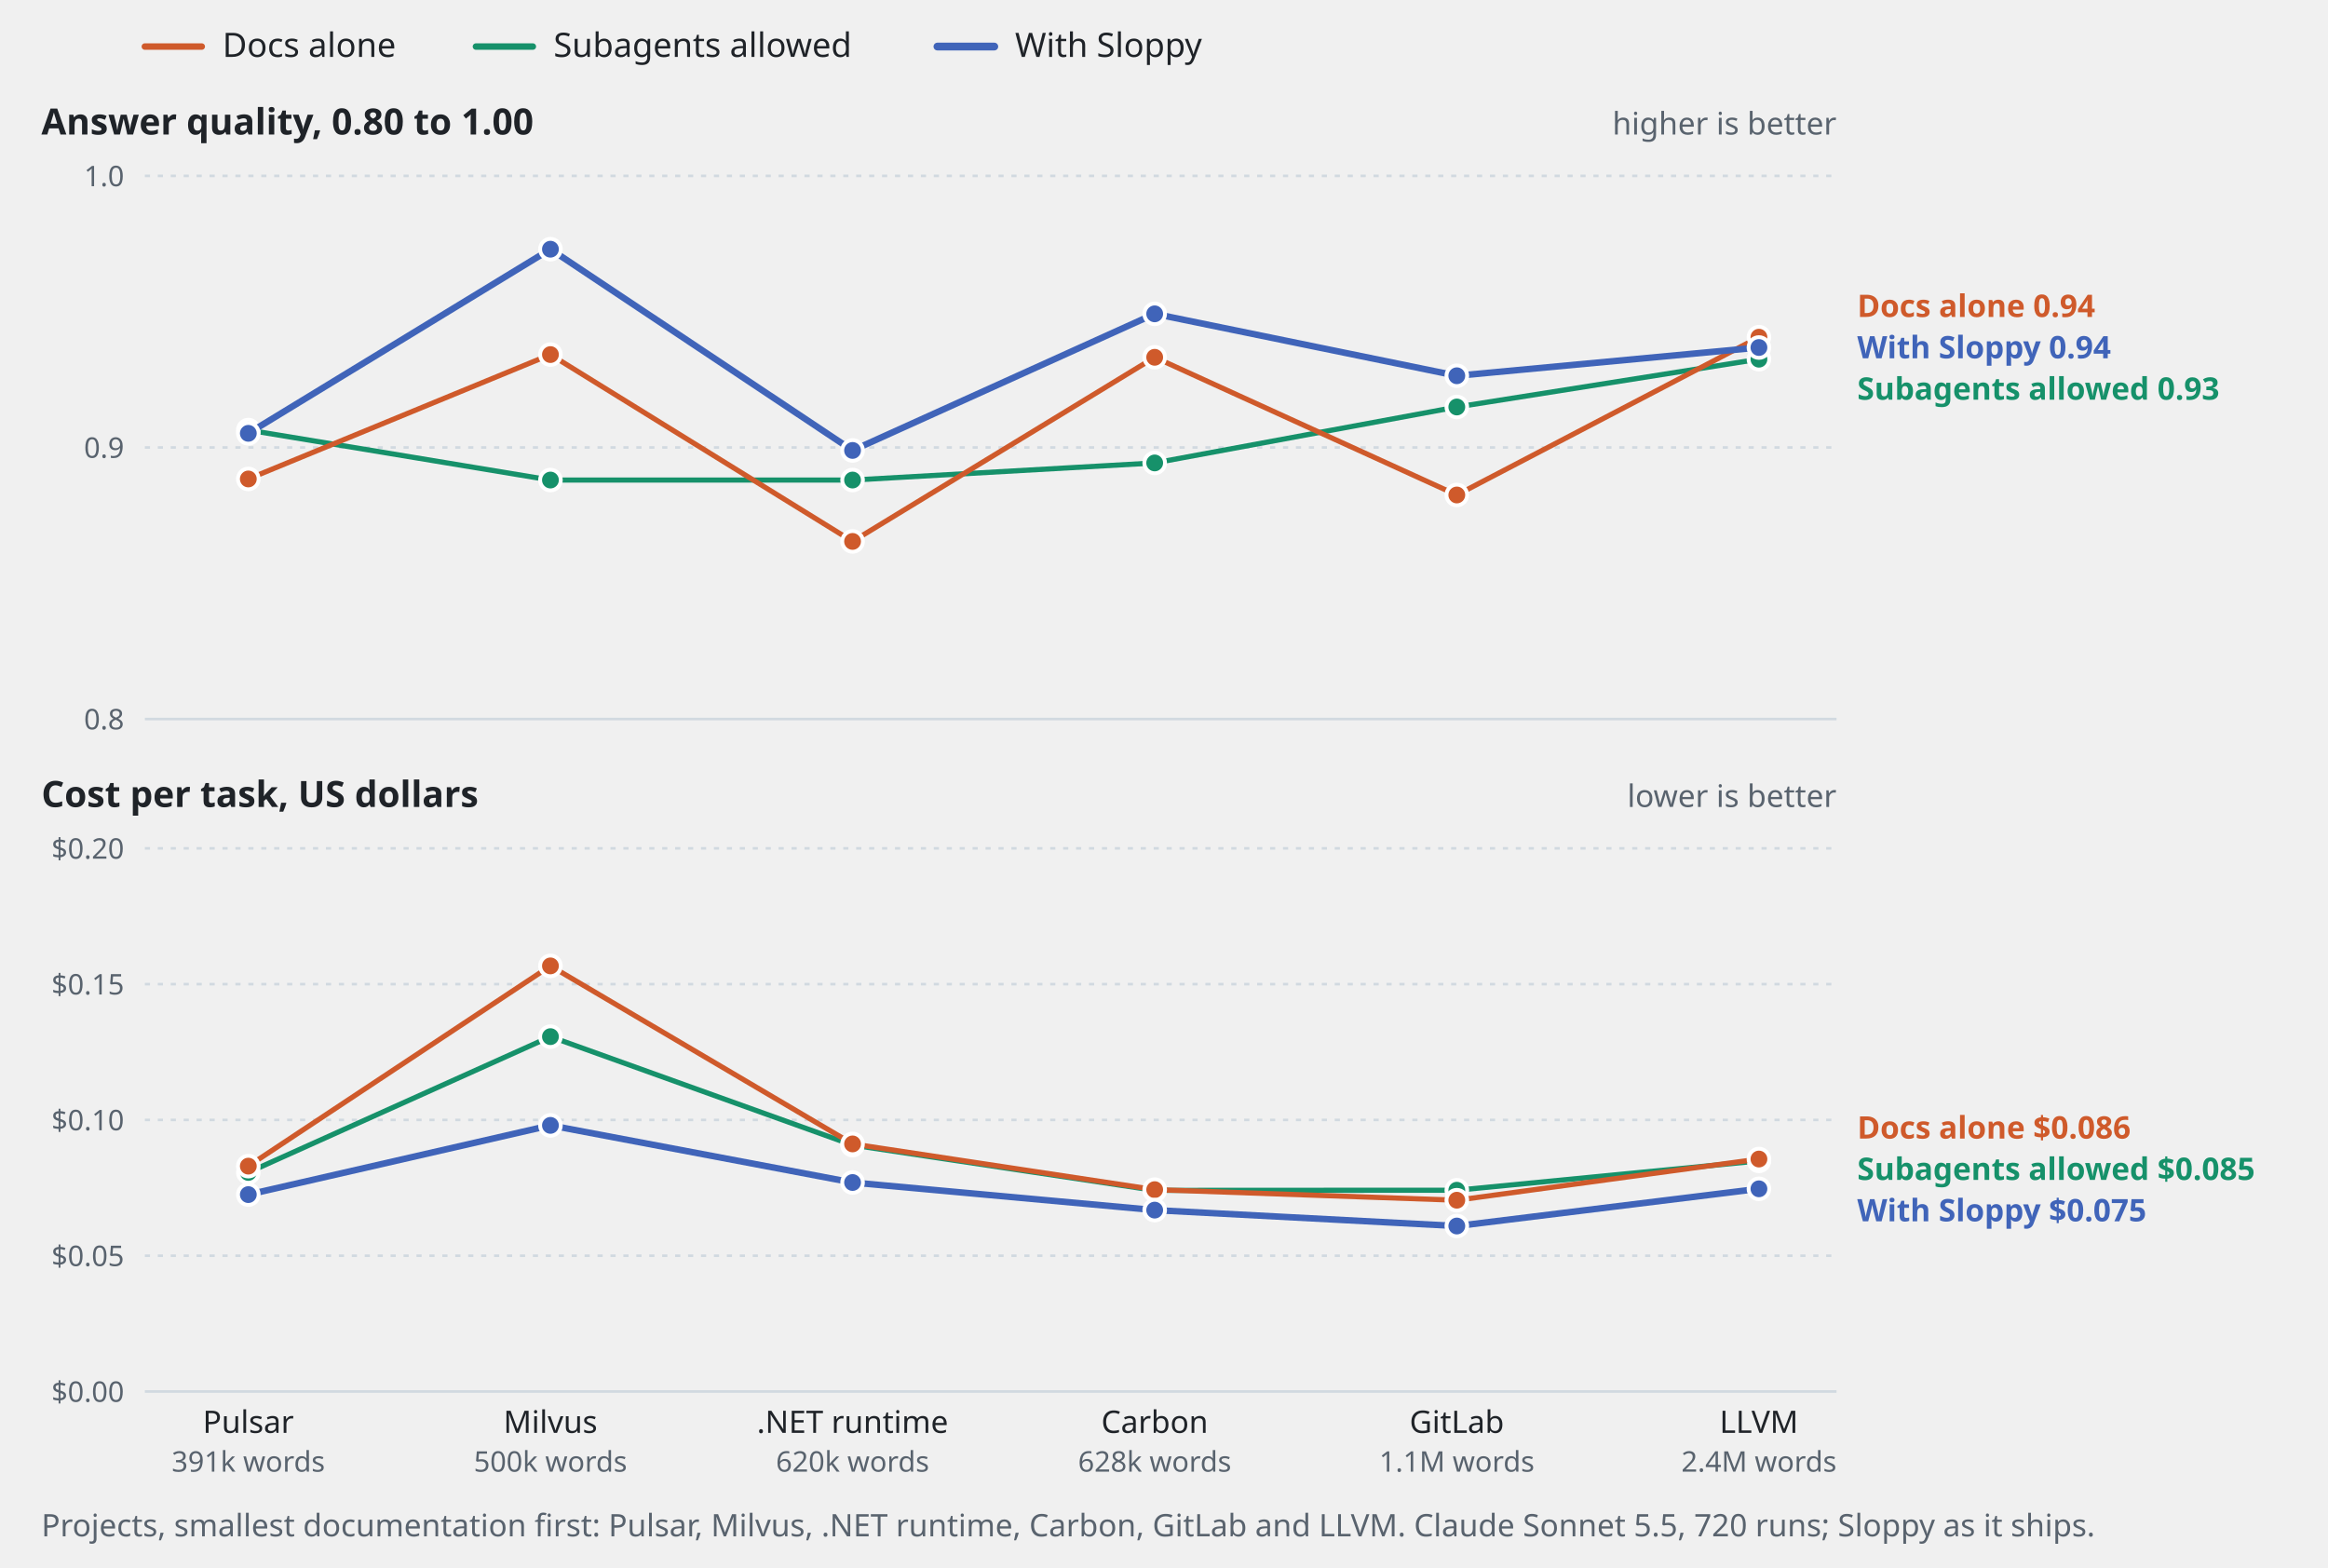
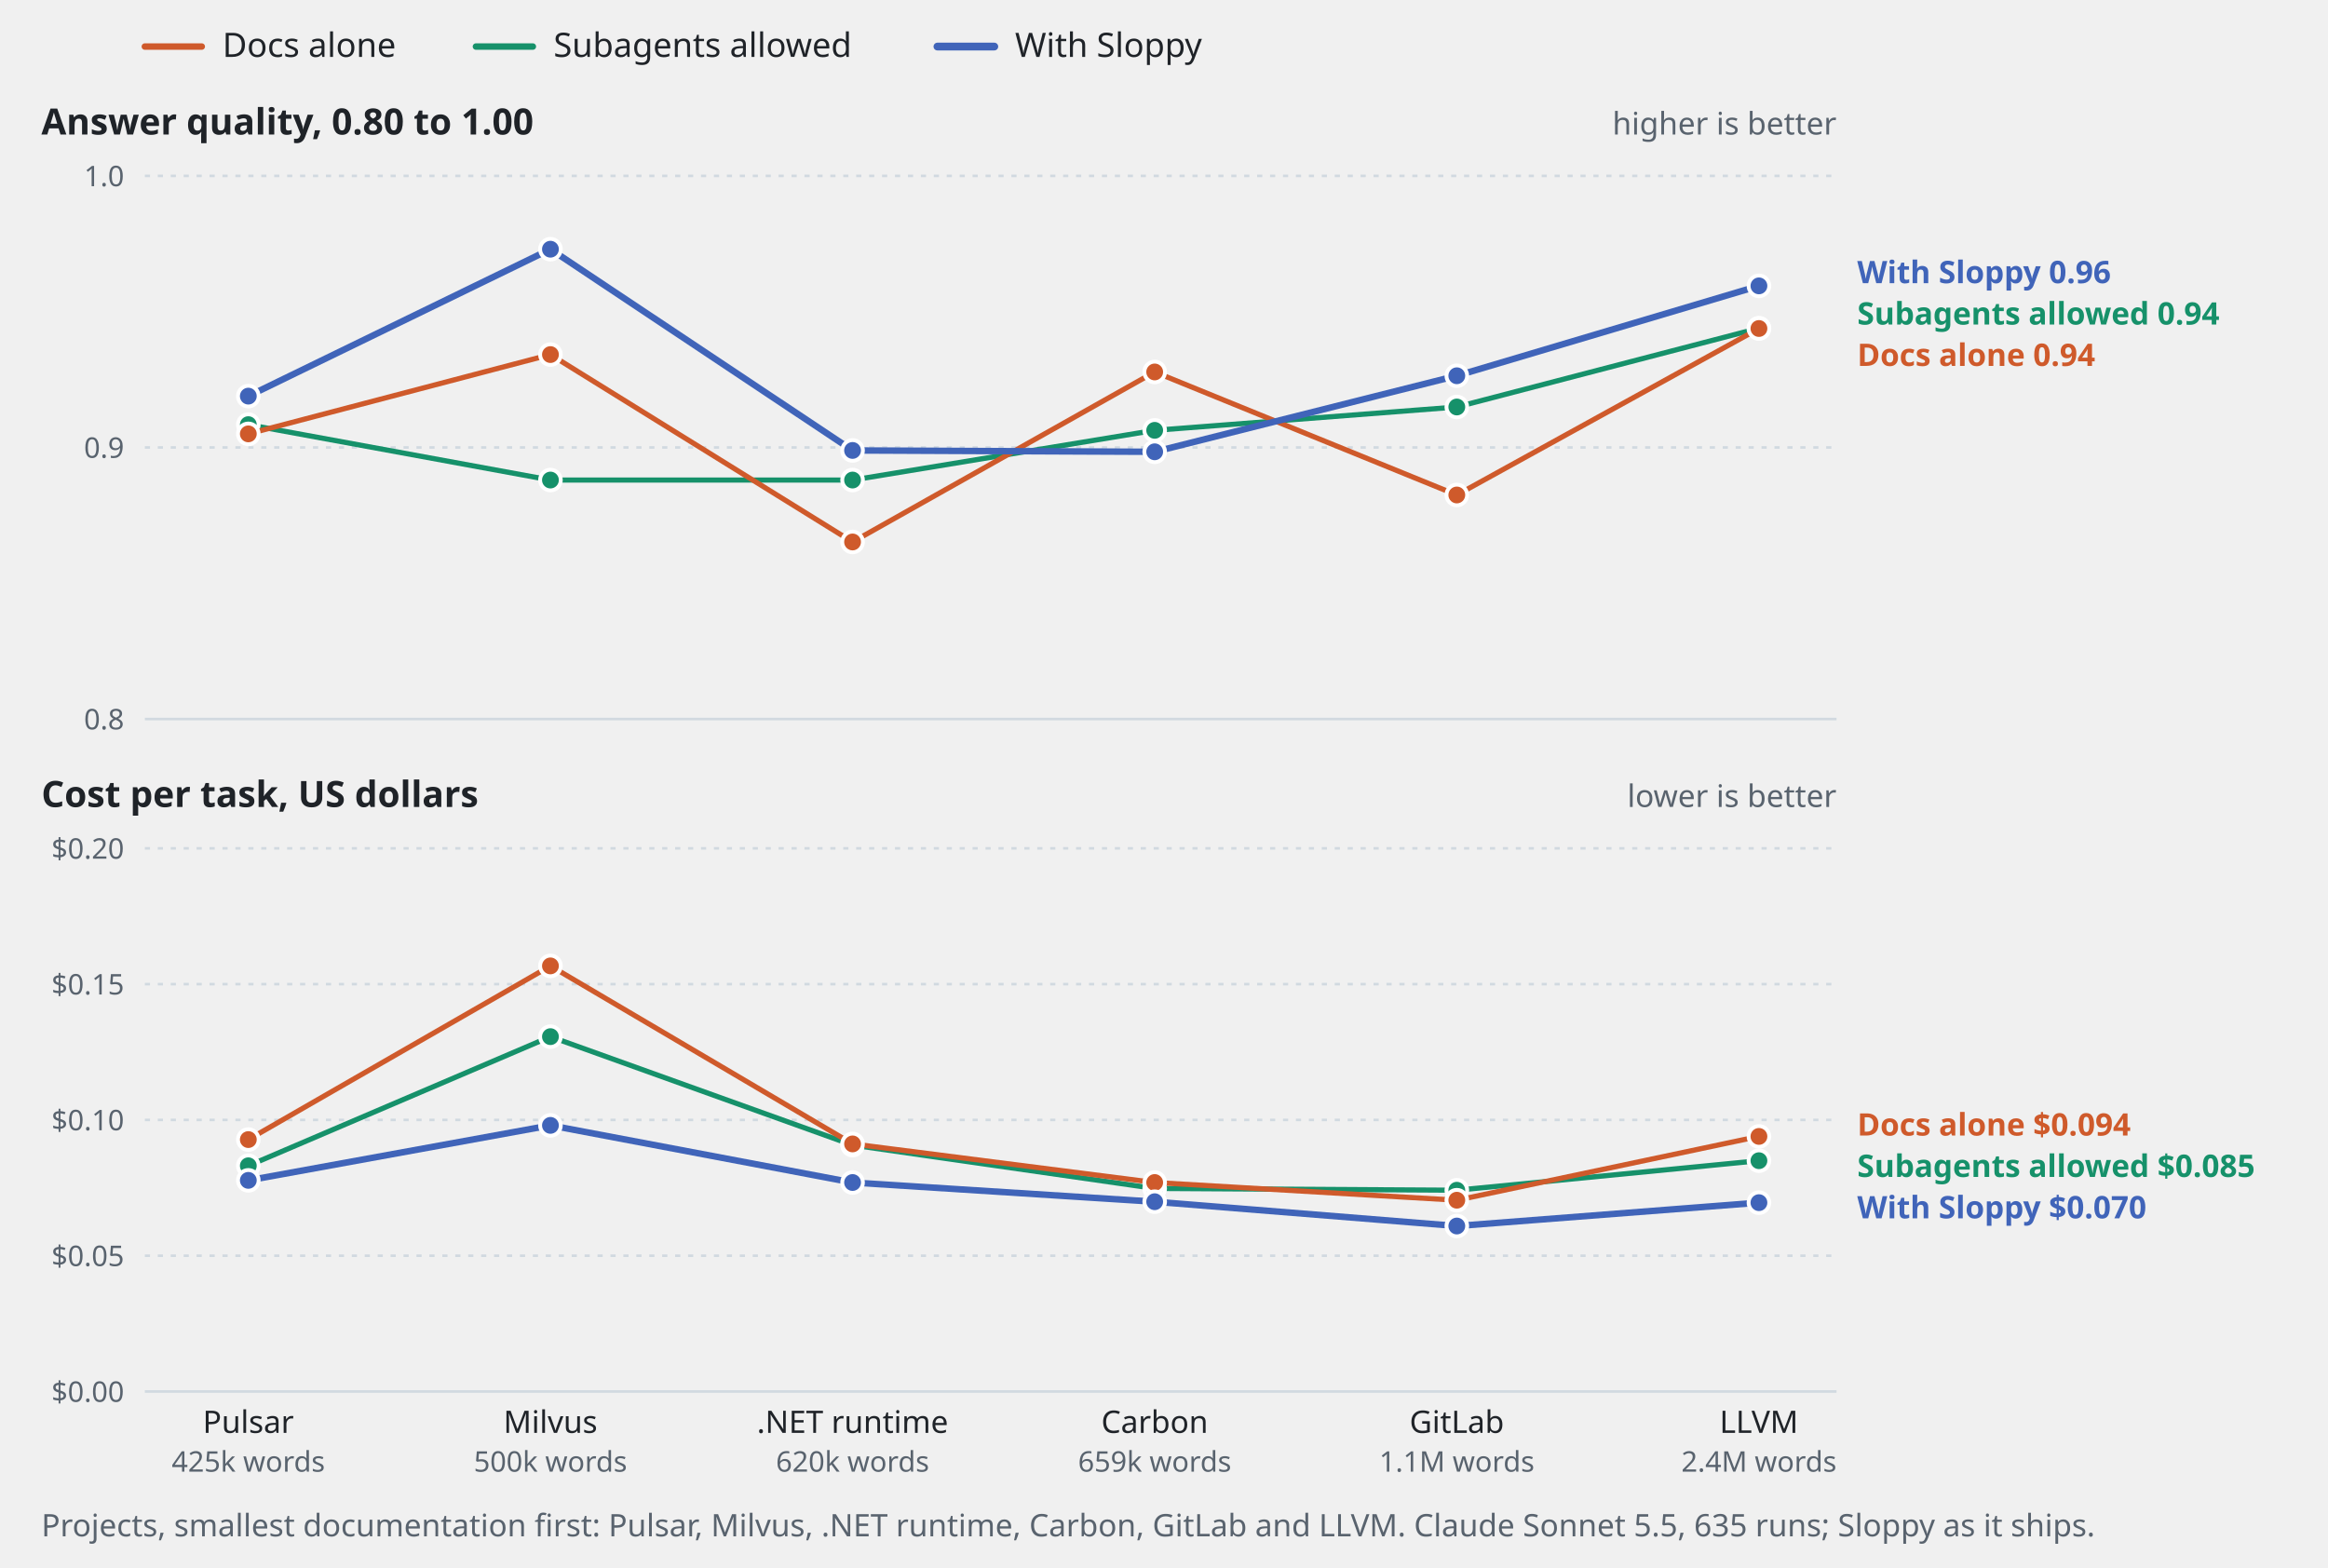
<svg xmlns="http://www.w3.org/2000/svg" width="900" height="606" viewBox="0 0 900 606" font-family="-apple-system, BlinkMacSystemFont, 'Segoe UI', 'Noto Sans', Helvetica, Arial, sans-serif" font-size="13" role="img" aria-label="Answer quality and cost per task across the projects">
  <line x1="56" x2="78" y1="18" y2="18" stroke="#cf5a2b" stroke-width="2.5" stroke-linecap="round" />
  <text x="86" y="22" fill="#1f2328">Docs alone</text>
  <line x1="184" x2="206" y1="18" y2="18" stroke="#16916a" stroke-width="2.5" stroke-linecap="round" />
  <text x="214" y="22" fill="#1f2328">Subagents allowed</text>
  <line x1="362.4" x2="384.4" y1="18" y2="18" stroke="#4064b9" stroke-width="3" stroke-linecap="round" />
  <text x="392.4" y="22" fill="#1f2328">With Sloppy</text>
  <text x="16" y="52" fill="#1f2328" font-weight="600" font-size="14">Answer quality, 0.80 to 1.00</text>
  <text x="710" y="52" fill="#59636e" text-anchor="end" font-size="12">higher is better</text>
  <line x1="56" x2="710" y1="278" y2="278" stroke="#d1d9e0" />
  <text x="48" y="282" fill="#59636e" text-anchor="end" font-size="11">0.8</text>
  <line x1="56" x2="710" y1="173" y2="173" stroke="#d1d9e0" stroke-dasharray="2 3" />
  <text x="48" y="177" fill="#59636e" text-anchor="end" font-size="11">0.9</text>
  <line x1="56" x2="710" y1="68" y2="68" stroke="#d1d9e0" stroke-dasharray="2 3" />
  <text x="48" y="72" fill="#59636e" text-anchor="end" font-size="11">1.0</text>
-   <polyline points="96,166.28 212.8,185.6 329.6,185.6 446.4,178.985 563.2,157.355 680,138.875" fill="none" stroke="#16916a" stroke-width="2" stroke-linejoin="round" stroke-linecap="round" />
-   <circle cx="96" cy="166.28" r="4" fill="#16916a" stroke="#ffffff" stroke-width="1.5" />
+   <polyline points="96,164.18 212.8,185.6 329.6,185.6 446.4,166.385 563.2,157.355 680,126.905" fill="none" stroke="#16916a" stroke-width="2" stroke-linejoin="round" stroke-linecap="round" />
+   <circle cx="96" cy="164.18" r="4" fill="#16916a" stroke="#ffffff" stroke-width="1.5" />
  <circle cx="212.8" cy="185.6" r="4" fill="#16916a" stroke="#ffffff" stroke-width="1.5" />
  <circle cx="329.6" cy="185.6" r="4" fill="#16916a" stroke="#ffffff" stroke-width="1.5" />
-   <circle cx="446.4" cy="178.985" r="4" fill="#16916a" stroke="#ffffff" stroke-width="1.5" />
+   <circle cx="446.4" cy="166.385" r="4" fill="#16916a" stroke="#ffffff" stroke-width="1.5" />
  <circle cx="563.2" cy="157.355" r="4" fill="#16916a" stroke="#ffffff" stroke-width="1.5" />
-   <circle cx="680" cy="138.875" r="4" fill="#16916a" stroke="#ffffff" stroke-width="1.5" />
-   <polyline points="96,185.18 212.8,137.09 329.6,209.33 446.4,138.14 563.2,191.375 680,130.37" fill="none" stroke="#cf5a2b" stroke-width="2" stroke-linejoin="round" stroke-linecap="round" />
-   <circle cx="96" cy="185.18" r="4" fill="#cf5a2b" stroke="#ffffff" stroke-width="1.5" />
+   <circle cx="680" cy="126.905" r="4" fill="#16916a" stroke="#ffffff" stroke-width="1.5" />
+   <polyline points="96,167.75 212.8,137.09 329.6,209.54 446.4,143.81 563.2,191.375 680,127.01" fill="none" stroke="#cf5a2b" stroke-width="2" stroke-linejoin="round" stroke-linecap="round" />
+   <circle cx="96" cy="167.75" r="4" fill="#cf5a2b" stroke="#ffffff" stroke-width="1.5" />
  <circle cx="212.8" cy="137.09" r="4" fill="#cf5a2b" stroke="#ffffff" stroke-width="1.5" />
-   <circle cx="329.6" cy="209.33" r="4" fill="#cf5a2b" stroke="#ffffff" stroke-width="1.5" />
-   <circle cx="446.4" cy="138.14" r="4" fill="#cf5a2b" stroke="#ffffff" stroke-width="1.5" />
+   <circle cx="329.6" cy="209.54" r="4" fill="#cf5a2b" stroke="#ffffff" stroke-width="1.5" />
+   <circle cx="446.4" cy="143.81" r="4" fill="#cf5a2b" stroke="#ffffff" stroke-width="1.5" />
  <circle cx="563.2" cy="191.375" r="4" fill="#cf5a2b" stroke="#ffffff" stroke-width="1.5" />
-   <circle cx="680" cy="130.37" r="4" fill="#cf5a2b" stroke="#ffffff" stroke-width="1.5" />
-   <polyline points="96,167.54 212.8,96.35 329.6,174.155 446.4,121.34 563.2,145.28 680,134.36" fill="none" stroke="#4064b9" stroke-width="2.5" stroke-linejoin="round" stroke-linecap="round" />
-   <circle cx="96" cy="167.54" r="4" fill="#4064b9" stroke="#ffffff" stroke-width="1.5" />
+   <circle cx="680" cy="127.01" r="4" fill="#cf5a2b" stroke="#ffffff" stroke-width="1.5" />
+   <polyline points="96,153.155 212.8,96.35 329.6,174.155 446.4,174.68 563.2,145.28 680,110.525" fill="none" stroke="#4064b9" stroke-width="2.5" stroke-linejoin="round" stroke-linecap="round" />
+   <circle cx="96" cy="153.155" r="4" fill="#4064b9" stroke="#ffffff" stroke-width="1.5" />
  <circle cx="212.8" cy="96.35" r="4" fill="#4064b9" stroke="#ffffff" stroke-width="1.5" />
  <circle cx="329.6" cy="174.155" r="4" fill="#4064b9" stroke="#ffffff" stroke-width="1.5" />
-   <circle cx="446.4" cy="121.34" r="4" fill="#4064b9" stroke="#ffffff" stroke-width="1.5" />
+   <circle cx="446.4" cy="174.68" r="4" fill="#4064b9" stroke="#ffffff" stroke-width="1.5" />
  <circle cx="563.2" cy="145.28" r="4" fill="#4064b9" stroke="#ffffff" stroke-width="1.5" />
-   <circle cx="680" cy="134.36" r="4" fill="#4064b9" stroke="#ffffff" stroke-width="1.5" />
-   <text x="718" y="154.535" fill="#16916a" font-size="12" font-weight="600">Subagents allowed 0.93</text>
-   <text x="718" y="122.535" fill="#cf5a2b" font-size="12" font-weight="600">Docs alone 0.94</text>
-   <text x="718" y="138.535" fill="#4064b9" font-size="12" font-weight="600">With Sloppy 0.94</text>
+   <circle cx="680" cy="110.525" r="4" fill="#4064b9" stroke="#ffffff" stroke-width="1.5" />
+   <text x="718" y="125.48" fill="#16916a" font-size="12" font-weight="600">Subagents allowed 0.94</text>
+   <text x="718" y="141.48" fill="#cf5a2b" font-size="12" font-weight="600">Docs alone 0.94</text>
+   <text x="718" y="109.48" fill="#4064b9" font-size="12" font-weight="600">With Sloppy 0.96</text>
  <text x="16" y="312" fill="#1f2328" font-weight="600" font-size="14">Cost per task, US dollars</text>
  <text x="710" y="312" fill="#59636e" text-anchor="end" font-size="12">lower is better</text>
  <line x1="56" x2="710" y1="538" y2="538" stroke="#d1d9e0" />
  <text x="48" y="542" fill="#59636e" text-anchor="end" font-size="11">$0.00</text>
  <line x1="56" x2="710" y1="485.5" y2="485.5" stroke="#d1d9e0" stroke-dasharray="2 3" />
  <text x="48" y="489.5" fill="#59636e" text-anchor="end" font-size="11">$0.05</text>
  <line x1="56" x2="710" y1="433" y2="433" stroke="#d1d9e0" stroke-dasharray="2 3" />
  <text x="48" y="437" fill="#59636e" text-anchor="end" font-size="11">$0.10</text>
  <line x1="56" x2="710" y1="380.5" y2="380.5" stroke="#d1d9e0" stroke-dasharray="2 3" />
  <text x="48" y="384.5" fill="#59636e" text-anchor="end" font-size="11">$0.15</text>
  <line x1="56" x2="710" y1="328" y2="328" stroke="#d1d9e0" stroke-dasharray="2 3" />
  <text x="48" y="332" fill="#59636e" text-anchor="end" font-size="11">$0.20</text>
-   <polyline points="96,453.305 212.8,400.802 329.6,442.737 446.4,460.236 563.2,460.179 680,448.84" fill="none" stroke="#16916a" stroke-width="2" stroke-linejoin="round" stroke-linecap="round" />
-   <circle cx="96" cy="453.305" r="4" fill="#16916a" stroke="#ffffff" stroke-width="1.5" />
+   <polyline points="96,450.73 212.8,400.802 329.6,442.737 446.4,459.491 563.2,460.179 680,448.764" fill="none" stroke="#16916a" stroke-width="2" stroke-linejoin="round" stroke-linecap="round" />
+   <circle cx="96" cy="450.73" r="4" fill="#16916a" stroke="#ffffff" stroke-width="1.5" />
  <circle cx="212.8" cy="400.802" r="4" fill="#16916a" stroke="#ffffff" stroke-width="1.5" />
  <circle cx="329.6" cy="442.737" r="4" fill="#16916a" stroke="#ffffff" stroke-width="1.5" />
-   <circle cx="446.4" cy="460.236" r="4" fill="#16916a" stroke="#ffffff" stroke-width="1.5" />
+   <circle cx="446.4" cy="459.491" r="4" fill="#16916a" stroke="#ffffff" stroke-width="1.5" />
  <circle cx="563.2" cy="460.179" r="4" fill="#16916a" stroke="#ffffff" stroke-width="1.5" />
-   <circle cx="680" cy="448.84" r="4" fill="#16916a" stroke="#ffffff" stroke-width="1.5" />
-   <polyline points="96,450.866 212.8,373.448 329.6,442.275 446.4,459.958 563.2,464.043 680,448.124" fill="none" stroke="#cf5a2b" stroke-width="2" stroke-linejoin="round" stroke-linecap="round" />
-   <circle cx="96" cy="450.866" r="4" fill="#cf5a2b" stroke="#ffffff" stroke-width="1.5" />
+   <circle cx="680" cy="448.764" r="4" fill="#16916a" stroke="#ffffff" stroke-width="1.5" />
+   <polyline points="96,440.598 212.8,373.448 329.6,442.275 446.4,457.197 563.2,464.043 680,439.375" fill="none" stroke="#cf5a2b" stroke-width="2" stroke-linejoin="round" stroke-linecap="round" />
+   <circle cx="96" cy="440.598" r="4" fill="#cf5a2b" stroke="#ffffff" stroke-width="1.5" />
  <circle cx="212.8" cy="373.448" r="4" fill="#cf5a2b" stroke="#ffffff" stroke-width="1.5" />
  <circle cx="329.6" cy="442.275" r="4" fill="#cf5a2b" stroke="#ffffff" stroke-width="1.5" />
-   <circle cx="446.4" cy="459.958" r="4" fill="#cf5a2b" stroke="#ffffff" stroke-width="1.5" />
+   <circle cx="446.4" cy="457.197" r="4" fill="#cf5a2b" stroke="#ffffff" stroke-width="1.5" />
  <circle cx="563.2" cy="464.043" r="4" fill="#cf5a2b" stroke="#ffffff" stroke-width="1.5" />
-   <circle cx="680" cy="448.124" r="4" fill="#cf5a2b" stroke="#ffffff" stroke-width="1.5" />
-   <polyline points="96,461.872 212.8,435.106 329.6,457.196 446.4,467.87 563.2,474.016 680,459.635" fill="none" stroke="#4064b9" stroke-width="2.5" stroke-linejoin="round" stroke-linecap="round" />
-   <circle cx="96" cy="461.872" r="4" fill="#4064b9" stroke="#ffffff" stroke-width="1.5" />
+   <circle cx="680" cy="439.375" r="4" fill="#cf5a2b" stroke="#ffffff" stroke-width="1.5" />
+   <polyline points="96,456.369 212.8,435.106 329.6,457.196 446.4,464.623 563.2,474.016 680,464.989" fill="none" stroke="#4064b9" stroke-width="2.5" stroke-linejoin="round" stroke-linecap="round" />
+   <circle cx="96" cy="456.369" r="4" fill="#4064b9" stroke="#ffffff" stroke-width="1.5" />
  <circle cx="212.8" cy="435.106" r="4" fill="#4064b9" stroke="#ffffff" stroke-width="1.5" />
  <circle cx="329.6" cy="457.196" r="4" fill="#4064b9" stroke="#ffffff" stroke-width="1.5" />
-   <circle cx="446.4" cy="467.87" r="4" fill="#4064b9" stroke="#ffffff" stroke-width="1.5" />
+   <circle cx="446.4" cy="464.623" r="4" fill="#4064b9" stroke="#ffffff" stroke-width="1.5" />
  <circle cx="563.2" cy="474.016" r="4" fill="#4064b9" stroke="#ffffff" stroke-width="1.5" />
-   <circle cx="680" cy="459.635" r="4" fill="#4064b9" stroke="#ffffff" stroke-width="1.5" />
-   <text x="718" y="456.2" fill="#16916a" font-size="12" font-weight="600">Subagents allowed $0.085</text>
-   <text x="718" y="440.2" fill="#cf5a2b" font-size="12" font-weight="600">Docs alone $0.086</text>
-   <text x="718" y="472.2" fill="#4064b9" font-size="12" font-weight="600">With Sloppy $0.075</text>
+   <circle cx="680" cy="464.989" r="4" fill="#4064b9" stroke="#ffffff" stroke-width="1.5" />
+   <text x="718" y="455.043" fill="#16916a" font-size="12" font-weight="600">Subagents allowed $0.085</text>
+   <text x="718" y="439.043" fill="#cf5a2b" font-size="12" font-weight="600">Docs alone $0.094</text>
+   <text x="718" y="471.043" fill="#4064b9" font-size="12" font-weight="600">With Sloppy $0.070</text>
  <text x="96" y="554" fill="#1f2328" text-anchor="middle" font-size="12">Pulsar</text>
-   <text x="96" y="569" fill="#59636e" text-anchor="middle" font-size="11">391k words</text>
+   <text x="96" y="569" fill="#59636e" text-anchor="middle" font-size="11">425k words</text>
  <text x="212.8" y="554" fill="#1f2328" text-anchor="middle" font-size="12">Milvus</text>
  <text x="212.8" y="569" fill="#59636e" text-anchor="middle" font-size="11">500k words</text>
  <text x="329.6" y="554" fill="#1f2328" text-anchor="middle" font-size="12">.NET runtime</text>
  <text x="329.6" y="569" fill="#59636e" text-anchor="middle" font-size="11">620k words</text>
  <text x="446.4" y="554" fill="#1f2328" text-anchor="middle" font-size="12">Carbon</text>
-   <text x="446.4" y="569" fill="#59636e" text-anchor="middle" font-size="11">628k words</text>
+   <text x="446.4" y="569" fill="#59636e" text-anchor="middle" font-size="11">659k words</text>
  <text x="563.2" y="554" fill="#1f2328" text-anchor="middle" font-size="12">GitLab</text>
  <text x="563.2" y="569" fill="#59636e" text-anchor="middle" font-size="11">1.1M words</text>
  <text x="680" y="554" fill="#1f2328" text-anchor="middle" font-size="12">LLVM</text>
  <text x="680" y="569" fill="#59636e" text-anchor="middle" font-size="11">2.4M words</text>
-   <text x="16" y="594" fill="#59636e" font-size="12">Projects, smallest documentation first: Pulsar, Milvus, .NET runtime, Carbon, GitLab and LLVM. Claude Sonnet 5.5, 720 runs; Sloppy as it ships.</text>
+   <text x="16" y="594" fill="#59636e" font-size="12">Projects, smallest documentation first: Pulsar, Milvus, .NET runtime, Carbon, GitLab and LLVM. Claude Sonnet 5.5, 635 runs; Sloppy as it ships.</text>
</svg>
